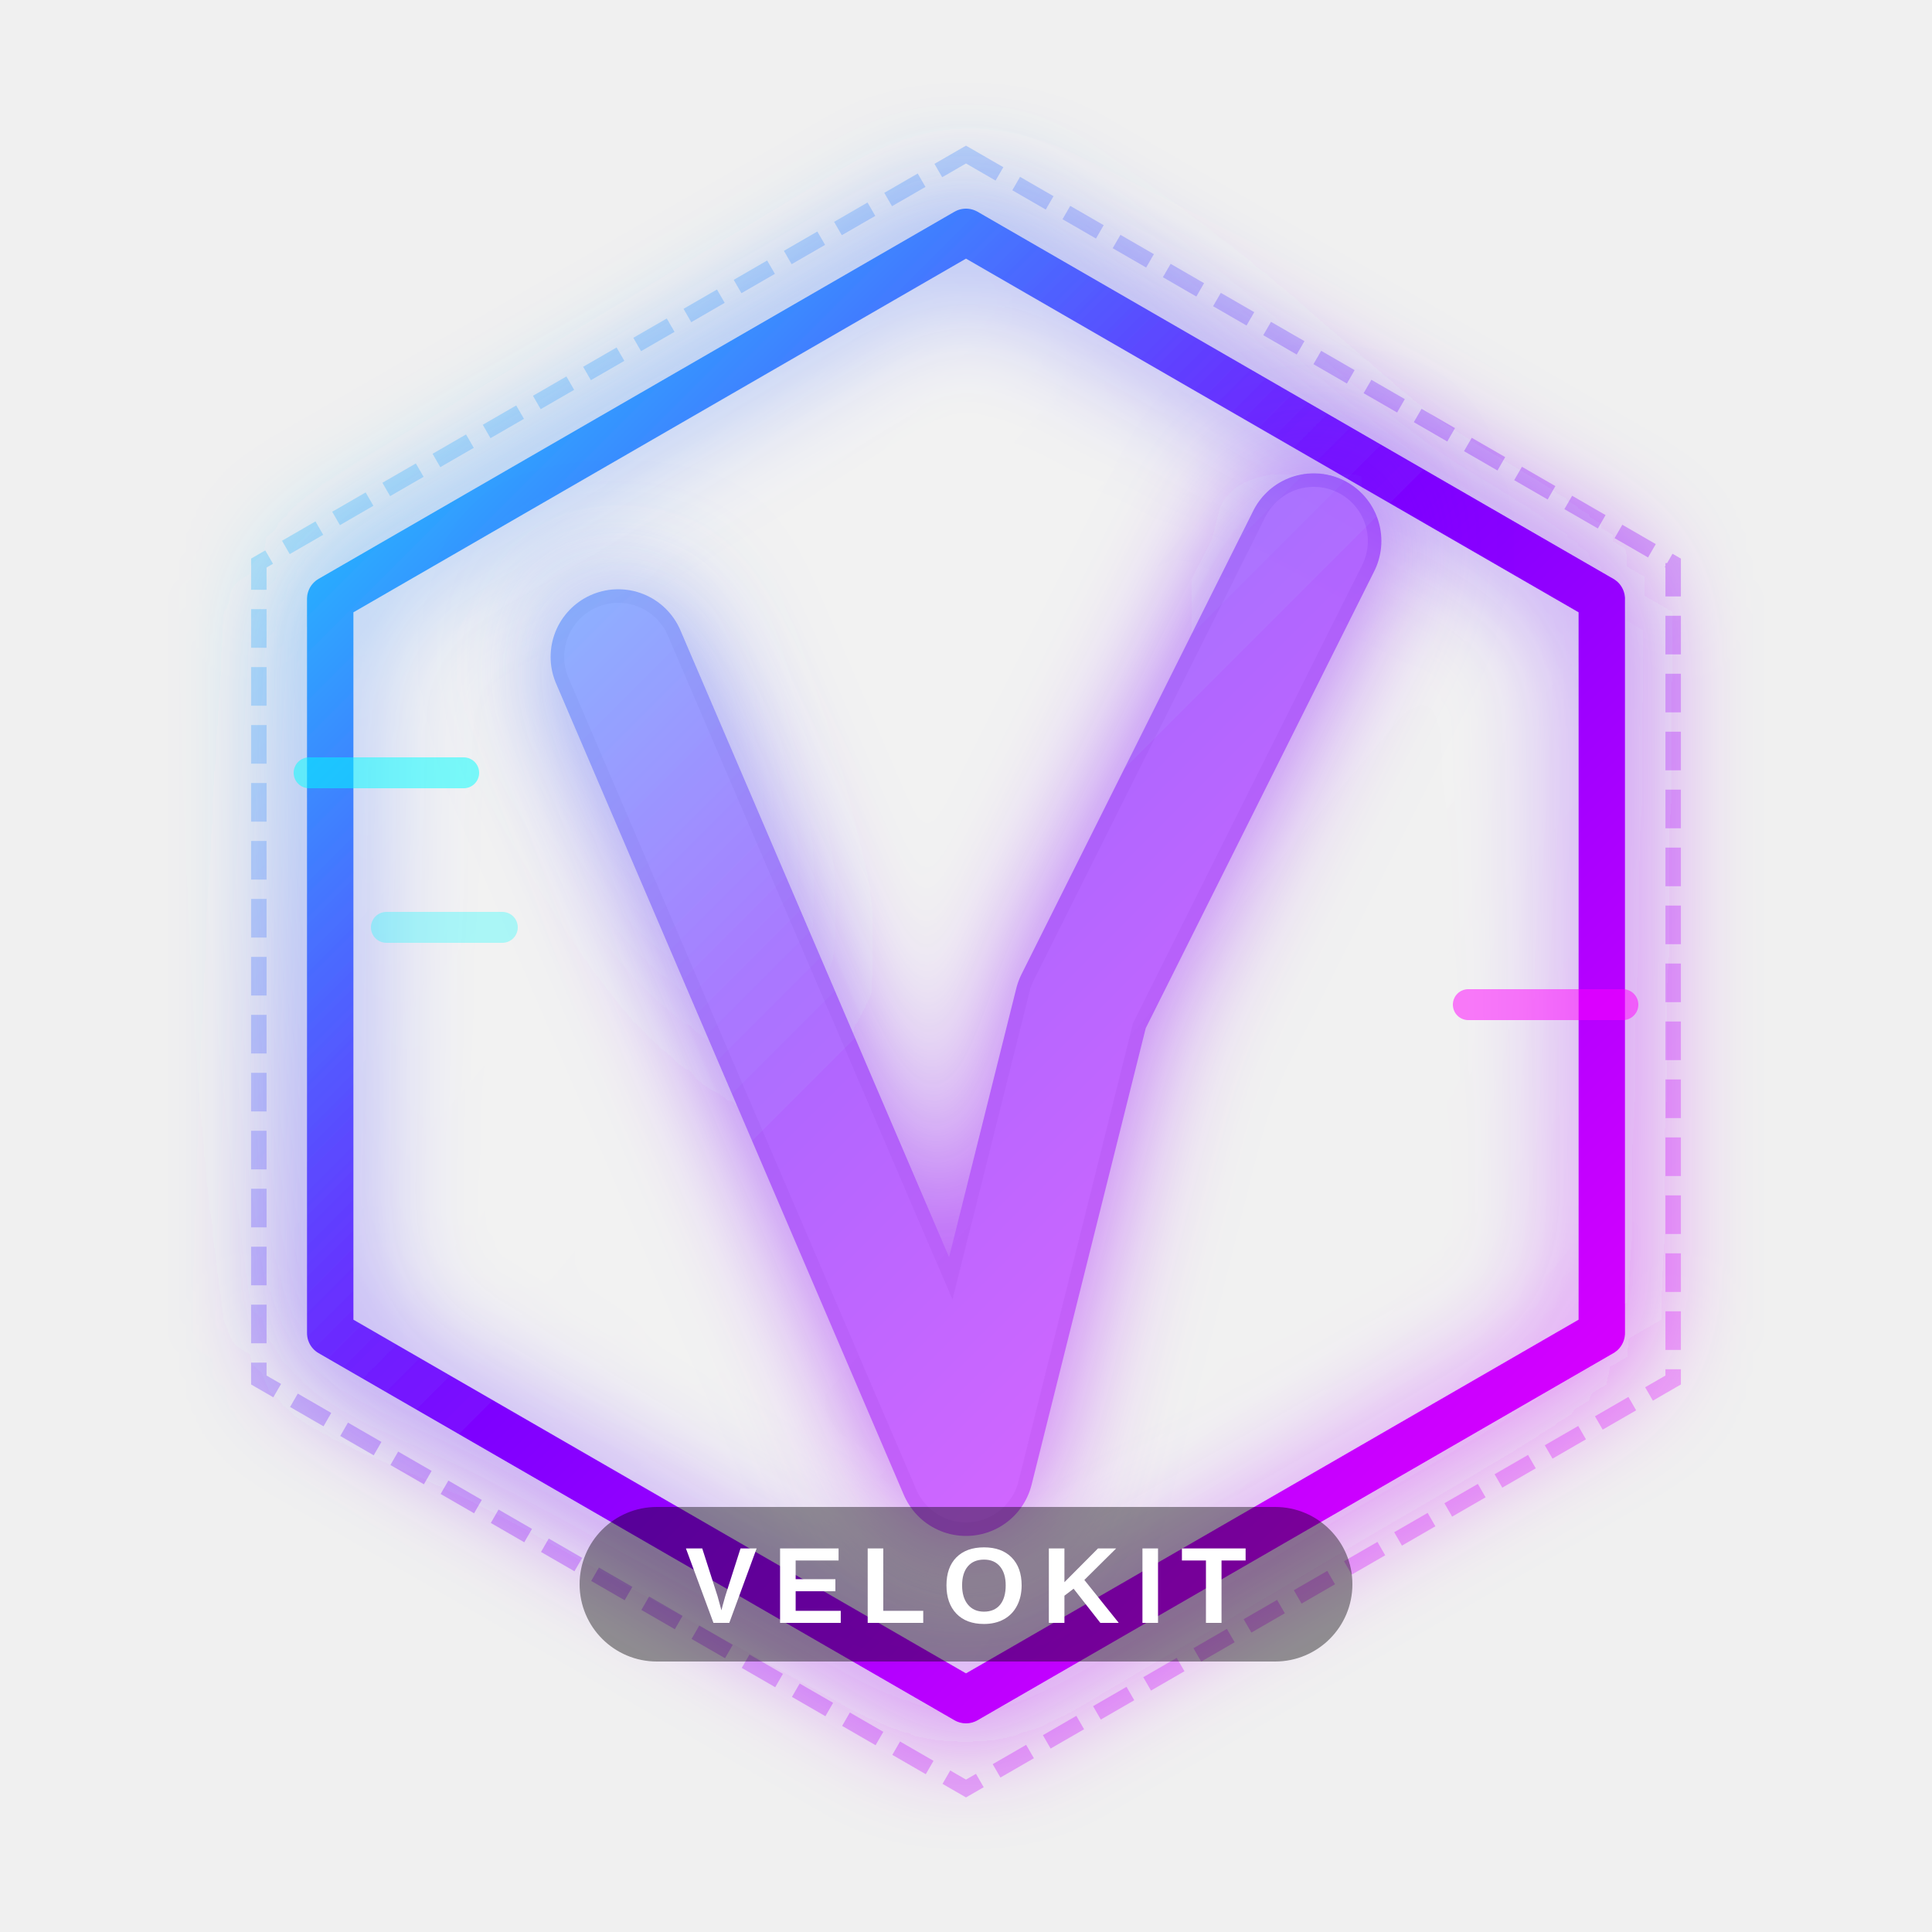
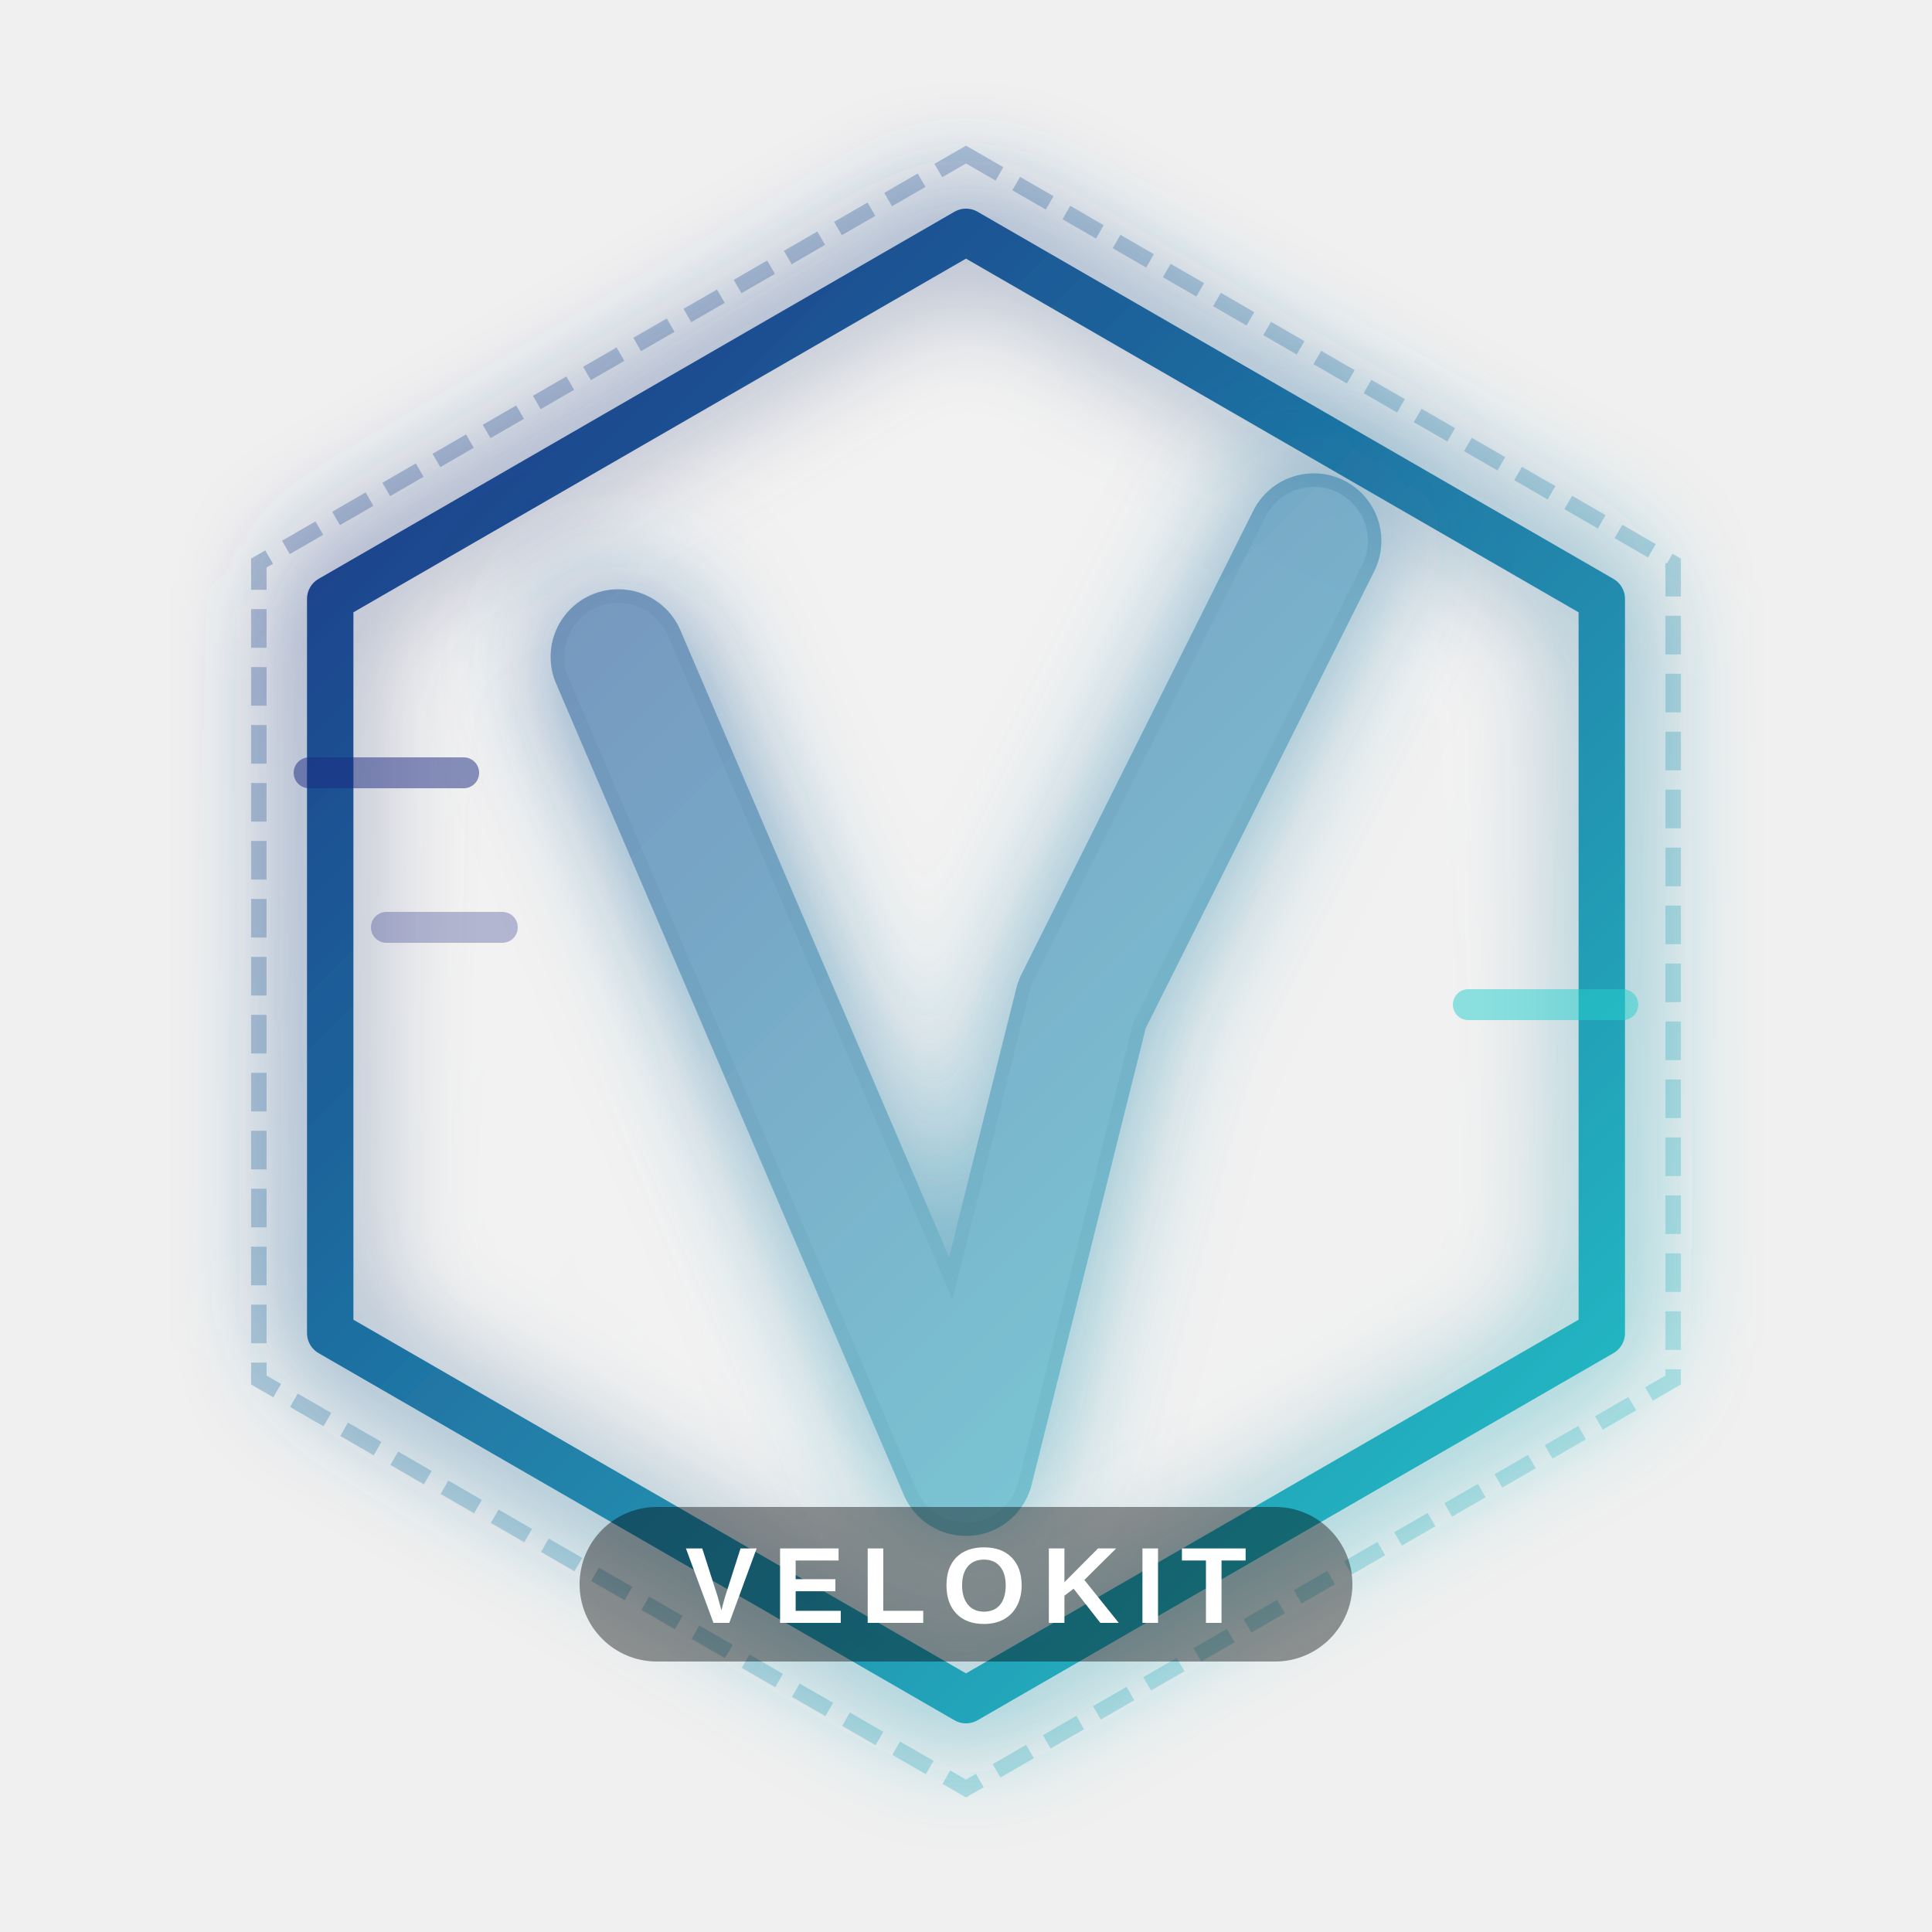
<svg xmlns="http://www.w3.org/2000/svg" width="500" height="500" viewBox="0 0 500 500" fill="none">
  <defs>
    <linearGradient id="main_grad" x1="50" y1="50" x2="450" y2="450" gradientUnits="userSpaceOnUse">
-       <stop stop-color="#00FFFF" />
-       <stop offset="0.5" stop-color="#8000FF" />
-       <stop offset="1" stop-color="#FF00FF" />
+       <stop stop-color="#1a2980" />
+       <stop offset="1" stop-color="#26d0ce" />
    </linearGradient>
    <filter id="neon_glow" x="0" y="0" width="500" height="500" filterUnits="userSpaceOnUse">
      <feGaussianBlur stdDeviation="15" result="blur" />
      <feComposite in="SourceGraphic" in2="blur" operator="over" />
    </filter>
    <linearGradient id="glass_grad" x1="0" y1="0" x2="1" y2="1">
      <stop stop-color="white" stop-opacity="0.1" />
      <stop offset="1" stop-color="white" stop-opacity="0.02" />
    </linearGradient>
  </defs>
  <path d="M250 40L433.013 145.718V357.147L250 462.865L66.987 357.147V145.718L250 40Z" stroke="url(#main_grad)" stroke-width="4" stroke-dasharray="10 5" opacity="0.3" />
  <path d="M250 60L414.545 155V345L250 440L85.455 345V155L250 60Z" fill="url(#glass_grad)" stroke="url(#main_grad)" stroke-width="12" stroke-linejoin="round" filter="url(#neon_glow)" />
  <path d="M160 170 L250 380 L280 260 L340 140" stroke="white" stroke-width="28" stroke-linecap="round" stroke-linejoin="round" opacity="0.9">
    <animate attributeName="stroke-dasharray" from="0, 1000" to="1000, 0" dur="2s" fill="freeze" />
  </path>
  <path d="M160 170 L250 380 L280 260 L340 140" stroke="url(#main_grad)" stroke-width="35" stroke-linecap="round" stroke-linejoin="round" opacity="0.6" filter="url(#neon_glow)" />
-   <line x1="120" y1="200" x2="80" y2="200" stroke="#00FFFF" stroke-width="8" stroke-linecap="round" opacity="0.5" />
-   <line x1="130" y1="240" x2="100" y2="240" stroke="#00FFFF" stroke-width="8" stroke-linecap="round" opacity="0.3" />
-   <line x1="380" y1="260" x2="420" y2="260" stroke="#FF00FF" stroke-width="8" stroke-linecap="round" opacity="0.5" />
+   <line x1="120" y1="200" x2="80" y2="200" stroke="#1a2980" stroke-width="8" stroke-linecap="round" opacity="0.5" />
+   <line x1="130" y1="240" x2="100" y2="240" stroke="#1a2980" stroke-width="8" stroke-linecap="round" opacity="0.3" />
+   <line x1="380" y1="260" x2="420" y2="260" stroke="#26d0ce" stroke-width="8" stroke-linecap="round" opacity="0.5" />
  <rect x="150" y="390" width="200" height="40" rx="20" fill="black" opacity="0.4" />
  <text x="50%" y="420" text-anchor="middle" fill="white" font-family="Segoe UI, Arial, sans-serif" font-weight="900" font-size="28" letter-spacing="4">VELOKIT</text>
</svg>
